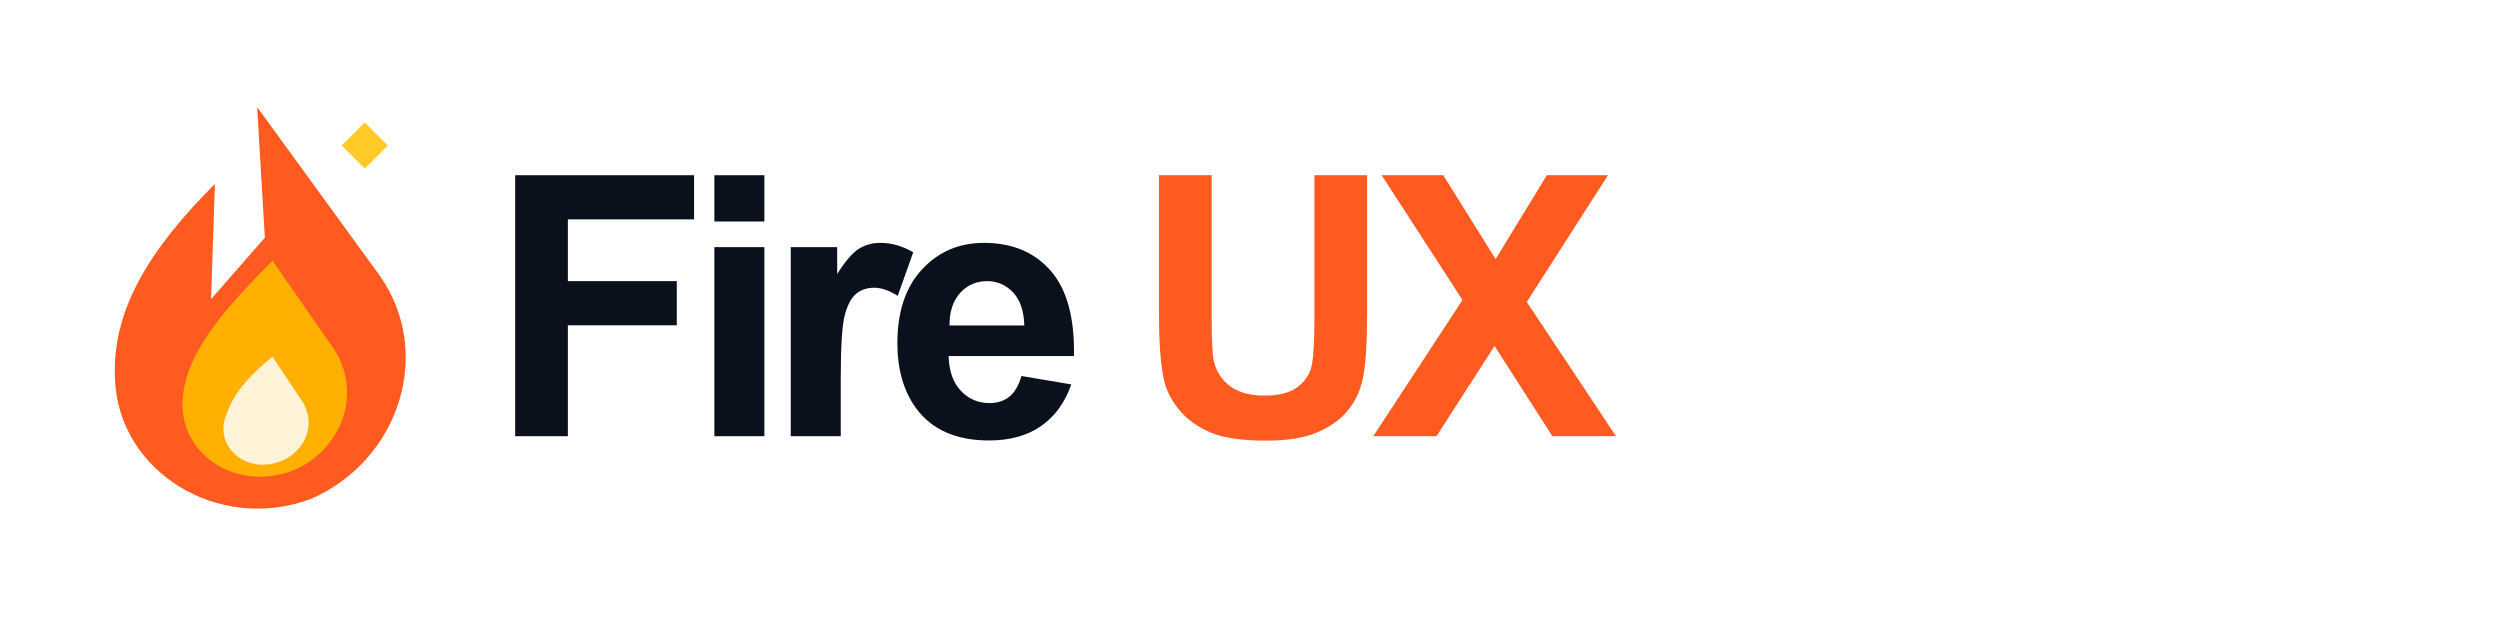
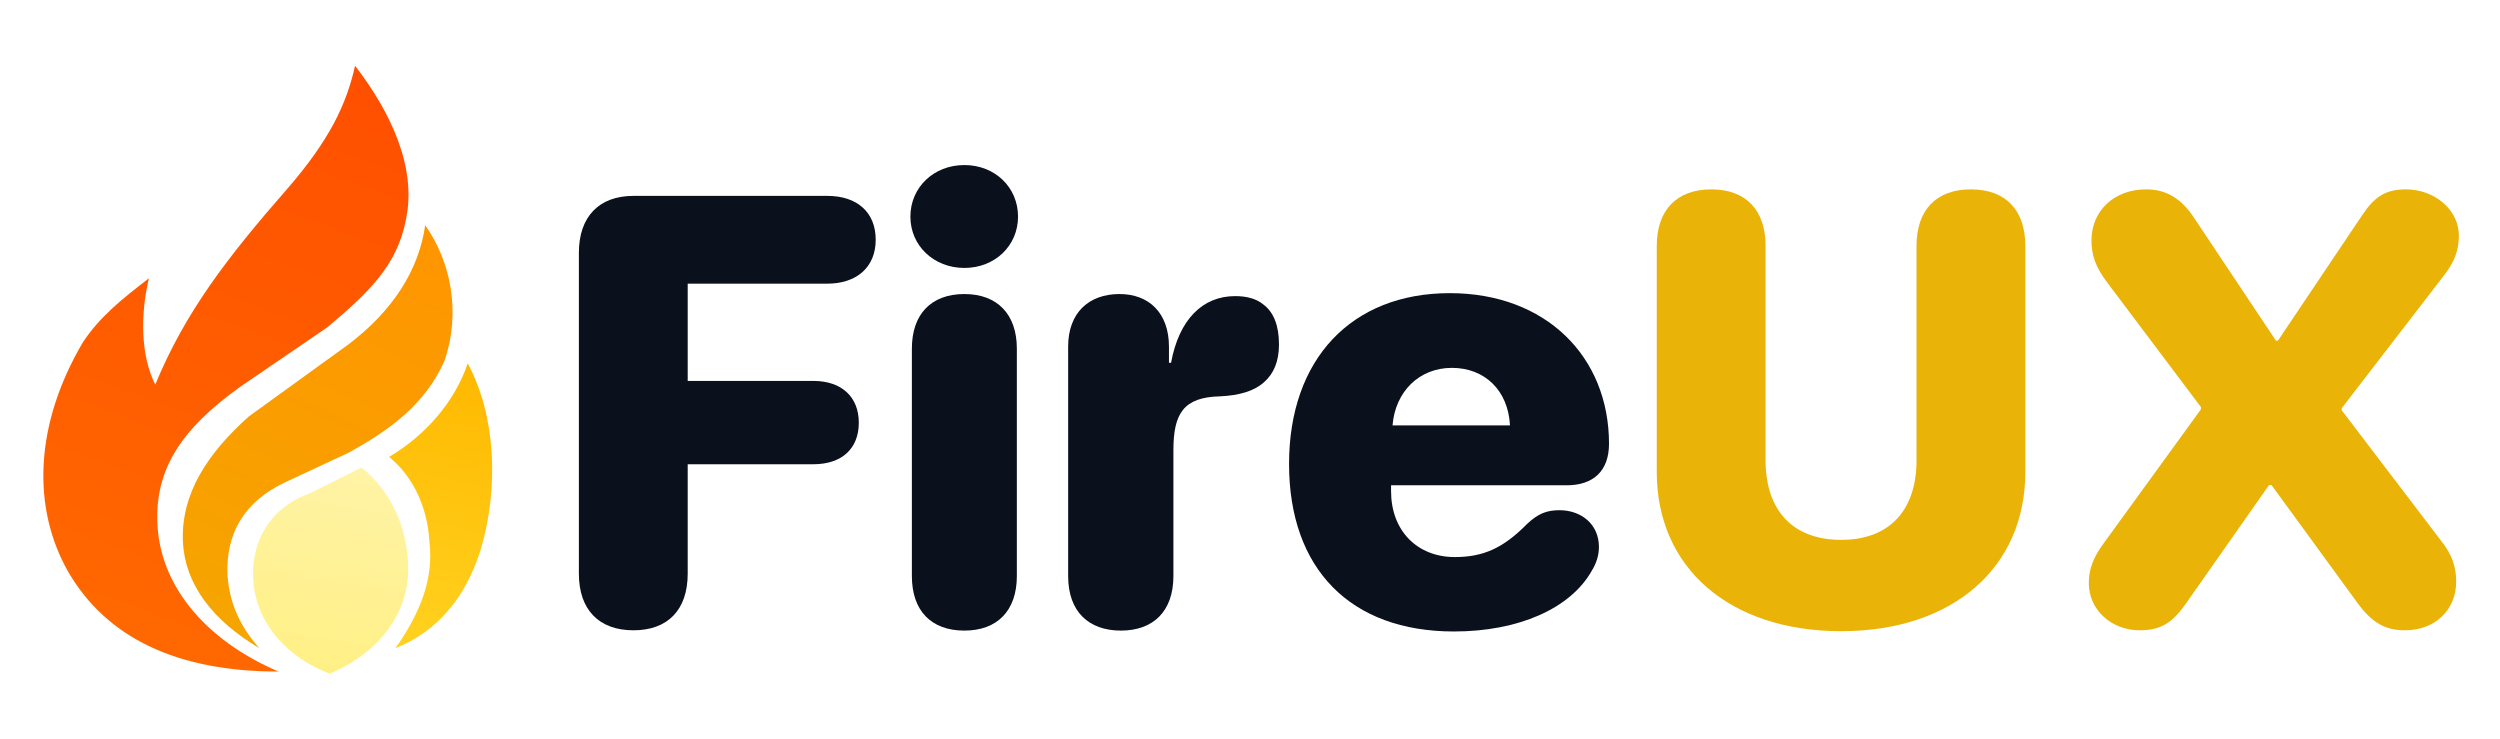
- <svg xmlns="http://www.w3.org/2000/svg" width="768" height="192" viewBox="0 0 768 192" fill="none" role="img" aria-labelledby="title" data-wordmark-surface="light">
-   <g transform="translate(20 27) scale(1.18)">
-     <path d="M50 5L82 49C96 69 87 97 64 107C40 116 14 100 13 76C12 58 22 42 39 25L38 55L52 39L50 5Z" fill="#FF5A1F" />
-     <path d="M54 45L70 68C79 82 69 99 54 101C40 103 28 92 31 78C33 67 43 56 54 45Z" fill="#FFB000" />
-     <path d="M54 70L62 82C66 89 61 97 53 98C45 99 39 92 42 85C44 79 49 74 54 70Z" fill="#FFF4D8" />
-     <path d="M78 9L84 15L78 21L72 15L78 9Z" fill="#FFC928" />
-   </g>
-   <g fill="#0B111C">
-     <path d="M151 0L151 1466L1156 1466L1156 1218L447 1218L447 871L1059 871L1059 623L447 623L447 0Z" transform="translate(150 134) scale(.0546875 -.0546875)" />
-     <path d="M147 1206L147 1466L428 1466L428 1206ZM147 0L147 1062L428 1062L428 0Z" transform="translate(211.4141 134) scale(.0546875 -.0546875)" />
-     <path d="M416 0L135 0L135 1062L396 1062L396 911Q463 1018 516.5 1052Q570 1086 638 1086Q734 1086 823 1033L736 788Q665 834 604 834Q545 834 504 801.5Q463 769 439.5 684Q416 599 416 328Z" transform="translate(235.5313 134) scale(.0546875 -.0546875)" />
-     <path d="M762 338L1042 291Q988 137 871.5 56.5Q755-24 580-24Q303-24 170 157Q65 302 65 523Q65 787 203 936.5Q341 1086 552 1086Q789 1086 926 929.5Q1063 773 1057 450L353 450Q356 325 421 255.5Q486 186 583 186Q649 186 694 222Q739 258 762 338ZM778 622Q775 744 715 807.5Q655 871 569 871Q477 871 417 804Q357 737 358 622Z" transform="translate(272.1172 134) scale(.0546875 -.0546875)" />
-   </g>
-   <g fill="#FF5A1F">
-     <path d="M147 1466L443 1466L443 672Q443 483 454 427Q473 337 544.5 282.5Q616 228 740 228Q866 228 930 279.5Q994 331 1007 406Q1020 481 1020 655L1020 1466L1316 1466L1316 696Q1316 432 1292 323Q1268 214 1203.5 139Q1139 64 1031 19.5Q923-25 749-25Q539-25 430.5 23.5Q322 72 259 149.5Q196 227 176 312Q147 438 147 684Z" transform="translate(348 134) scale(.0546875 -.0546875)" />
-     <path d="M0 0L501 765L47 1466L393 1466L687 995L975 1466L1318 1466L862 754L1363 0L1006 0L681 507L355 0Z" transform="translate(421.8828 134) scale(.0546875 -.0546875)" />
+ <svg xmlns="http://www.w3.org/2000/svg" width="494" height="146" viewBox="0 0 494 146" fill="none" role="img" aria-labelledby="title" data-wordmark-surface="light">
+   <defs>
+     <linearGradient id="ember" x1="150" y1="0" x2="45" y2="286" gradientUnits="userSpaceOnUse">
+       <stop stop-color="#FF4F00" />
+       <stop offset="1" stop-color="#FF6900" />
+     </linearGradient>
+     <linearGradient id="amber" x1="181" y1="75" x2="90" y2="274" gradientUnits="userSpaceOnUse">
+       <stop stop-color="#FF9500" />
+       <stop offset="1" stop-color="#F5A500" />
+     </linearGradient>
+     <linearGradient id="yellow" x1="201" y1="140" x2="172" y2="274" gradientUnits="userSpaceOnUse">
+       <stop stop-color="#FFB800" />
+       <stop offset="1" stop-color="#FFD21F" />
+     </linearGradient>
+     <linearGradient id="core" x1="151" y1="189" x2="135" y2="286" gradientUnits="userSpaceOnUse">
+       <stop stop-color="#FFF3A6" />
+       <stop offset="1" stop-color="#FFF085" />
+     </linearGradient>
+     <g id="flame">
+       <path d="M148 0C165 22 177 48 172 72C168 94 154 107 135 123L94 151C66 171 54 190 55 215C56 244 77 270 112 285C64 285 31 269 13 238C-4 208-3 169 20 130C28 118 38 110 51 100C47 117 47 136 54 150C68 116 88 90 116 58C136 35 144 18 148 0Z" fill="url(#ember)" />
+       <path d="M181 75C193 92 198 116 190 139C181 159 165 171 145 182L115 196C96 205 87 220 88 240C89 253 94 264 103 274C81 261 68 244 67 224C66 201 79 182 98 165L145 131C166 115 178 96 181 75Z" fill="url(#amber)" />
+       <path d="M201 140C214 164 216 198 207 228C200 250 187 266 167 274C179 257 185 241 183 224C182 207 175 193 164 184C181 174 195 158 201 140Z" fill="url(#yellow)" />
+       <path d="M151 189C166 201 173 219 173 237C173 257 160 276 136 286C113 277 100 259 100 239C100 221 110 207 127 201L151 189Z" fill="url(#core)" />
+     </g>
+     <path id="glyph-f" d="M22.891 1.719C31.953 1.719 37.188-3.672 37.188-13.203V-42.031H70.312C77.734-42.031 82.266-46.094 82.266-52.969C82.266-59.922 77.578-63.984 70.312-63.984H37.188V-89.609H73.984C81.562-89.609 86.719-93.828 86.719-101.172C86.719-108.516 81.719-112.734 73.984-112.734H22.891C13.828-112.734 8.516-107.266 8.516-97.734V-13.203C8.516-3.672 13.828 1.719 22.891 1.719Z" />
+     <path id="glyph-i" d="M20.703-93.75C28.75-93.75 34.844-99.609 34.844-107.266C34.844-115 28.75-120.859 20.703-120.859C12.656-120.859 6.484-115 6.484-107.266C6.484-99.609 12.656-93.75 20.703-93.75ZM20.703 1.797C29.375 1.797 34.531-3.438 34.531-12.578V-72.5C34.531-81.562 29.375-86.875 20.703-86.875C11.953-86.875 6.875-81.562 6.875-72.5V-12.578C6.875-3.438 11.953 1.797 20.703 1.797Z" />
+     <path id="glyph-r" d="M20.547 1.797C28.984 1.797 34.375-3.203 34.375-12.578V-45.781C34.375-55.469 37.109-59.688 46.641-59.922C51.797-60.156 55.703-61.328 58.281-63.672C60.859-65.938 62.188-69.219 62.188-73.594C62.188-78.594 60.781-82.109 58.047-84.141C56.25-85.625 53.75-86.328 50.625-86.328C42.109-86.328 35.859-80.234 33.75-68.75H33.203V-72.969C33.203-81.953 27.891-86.875 20.156-86.875C12.109-86.875 6.641-81.953 6.641-73.047V-12.578C6.641-3.203 12.031 1.797 20.547 1.797Z" />
+     <path id="glyph-e" d="M47.5 2.031C64.453 2.031 78.203-3.984 83.828-13.984C85.078-16.016 85.703-18.125 85.703-20.234C85.703-26.328 80.938-29.922 75.312-29.922C71.875-29.922 69.609-28.984 66.719-26.25C60.547-20 55.312-17.578 47.734-17.578C37.734-17.578 30.938-24.609 30.938-34.922V-36.484H77.188C84.375-36.484 88.359-40.391 88.359-47.422C88.359-70.391 71.719-87.109 46.406-87.109C20.469-87.109 4.062-69.688 4.062-42.109C4.062-14.453 20.234 2.031 47.5 2.031ZM31.328-52.266C32.031-61.172 38.359-67.422 46.953-67.422C55.625-67.422 61.797-61.484 62.266-52.266H31.328Z" />
+     <path id="glyph-u" d="M57.109 1.953C86.406 1.953 105.625-14.688 105.625-40V-99.531C105.625-109.062 100.391-114.453 91.25-114.453C82.188-114.453 76.953-109.062 76.953-99.531V-43.047C76.953-29.922 69.844-22.109 57.109-22.109C44.297-22.109 37.188-29.922 37.188-43.047V-99.531C37.188-109.062 31.953-114.453 22.891-114.453C13.828-114.453 8.516-109.062 8.516-99.531V-40C8.516-14.688 27.734 1.953 57.109 1.953Z" />
+     <path id="glyph-x" d="M21.641 1.719C27.031 1.719 30.156-0.156 33.672-5.156L55.703-36.562H56.328L79.062-5.391C82.812-0.312 86.25 1.719 91.484 1.719C99.375 1.719 105-3.594 105-11.094C105-15 103.906-18.281 101.016-21.875L74.844-56.25V-56.797L101.797-91.797C104.609-95.391 105.703-98.516 105.703-102.266C105.703-109.141 99.219-114.453 91.797-114.453C86.25-114.453 83.438-112.422 80.234-107.656L58.047-74.609H57.5L36.094-106.719C32.656-112.031 28.672-114.453 23.281-114.453C14.922-114.453 8.906-108.828 8.906-101.016C8.906-97.188 9.922-93.984 13.281-89.609L37.734-57.109V-56.484L12.266-21.406C9.297-17.422 8.203-14.297 8.203-10.703C8.203-3.75 14.062 1.719 21.641 1.719Z" />
+   </defs>
+   <use href="#flame" transform="translate(8 13) scale(.42)" />
+   <g transform="translate(108 9) scale(.75)">
+     <g fill="#0B111C">
+       <use href="#glyph-f" x="0" y="152.344" />
+       <use href="#glyph-i" x="89.375" y="152.344" />
+       <use href="#glyph-r" x="130.781" y="152.344" />
+       <use href="#glyph-e" x="191.562" y="152.344" />
+     </g>
+     <g fill="#EAB308">
+       <use href="#glyph-u" x="283.984" y="152.344" />
+       <use href="#glyph-x" x="398.125" y="152.344" />
+     </g>
  </g>
</svg>
